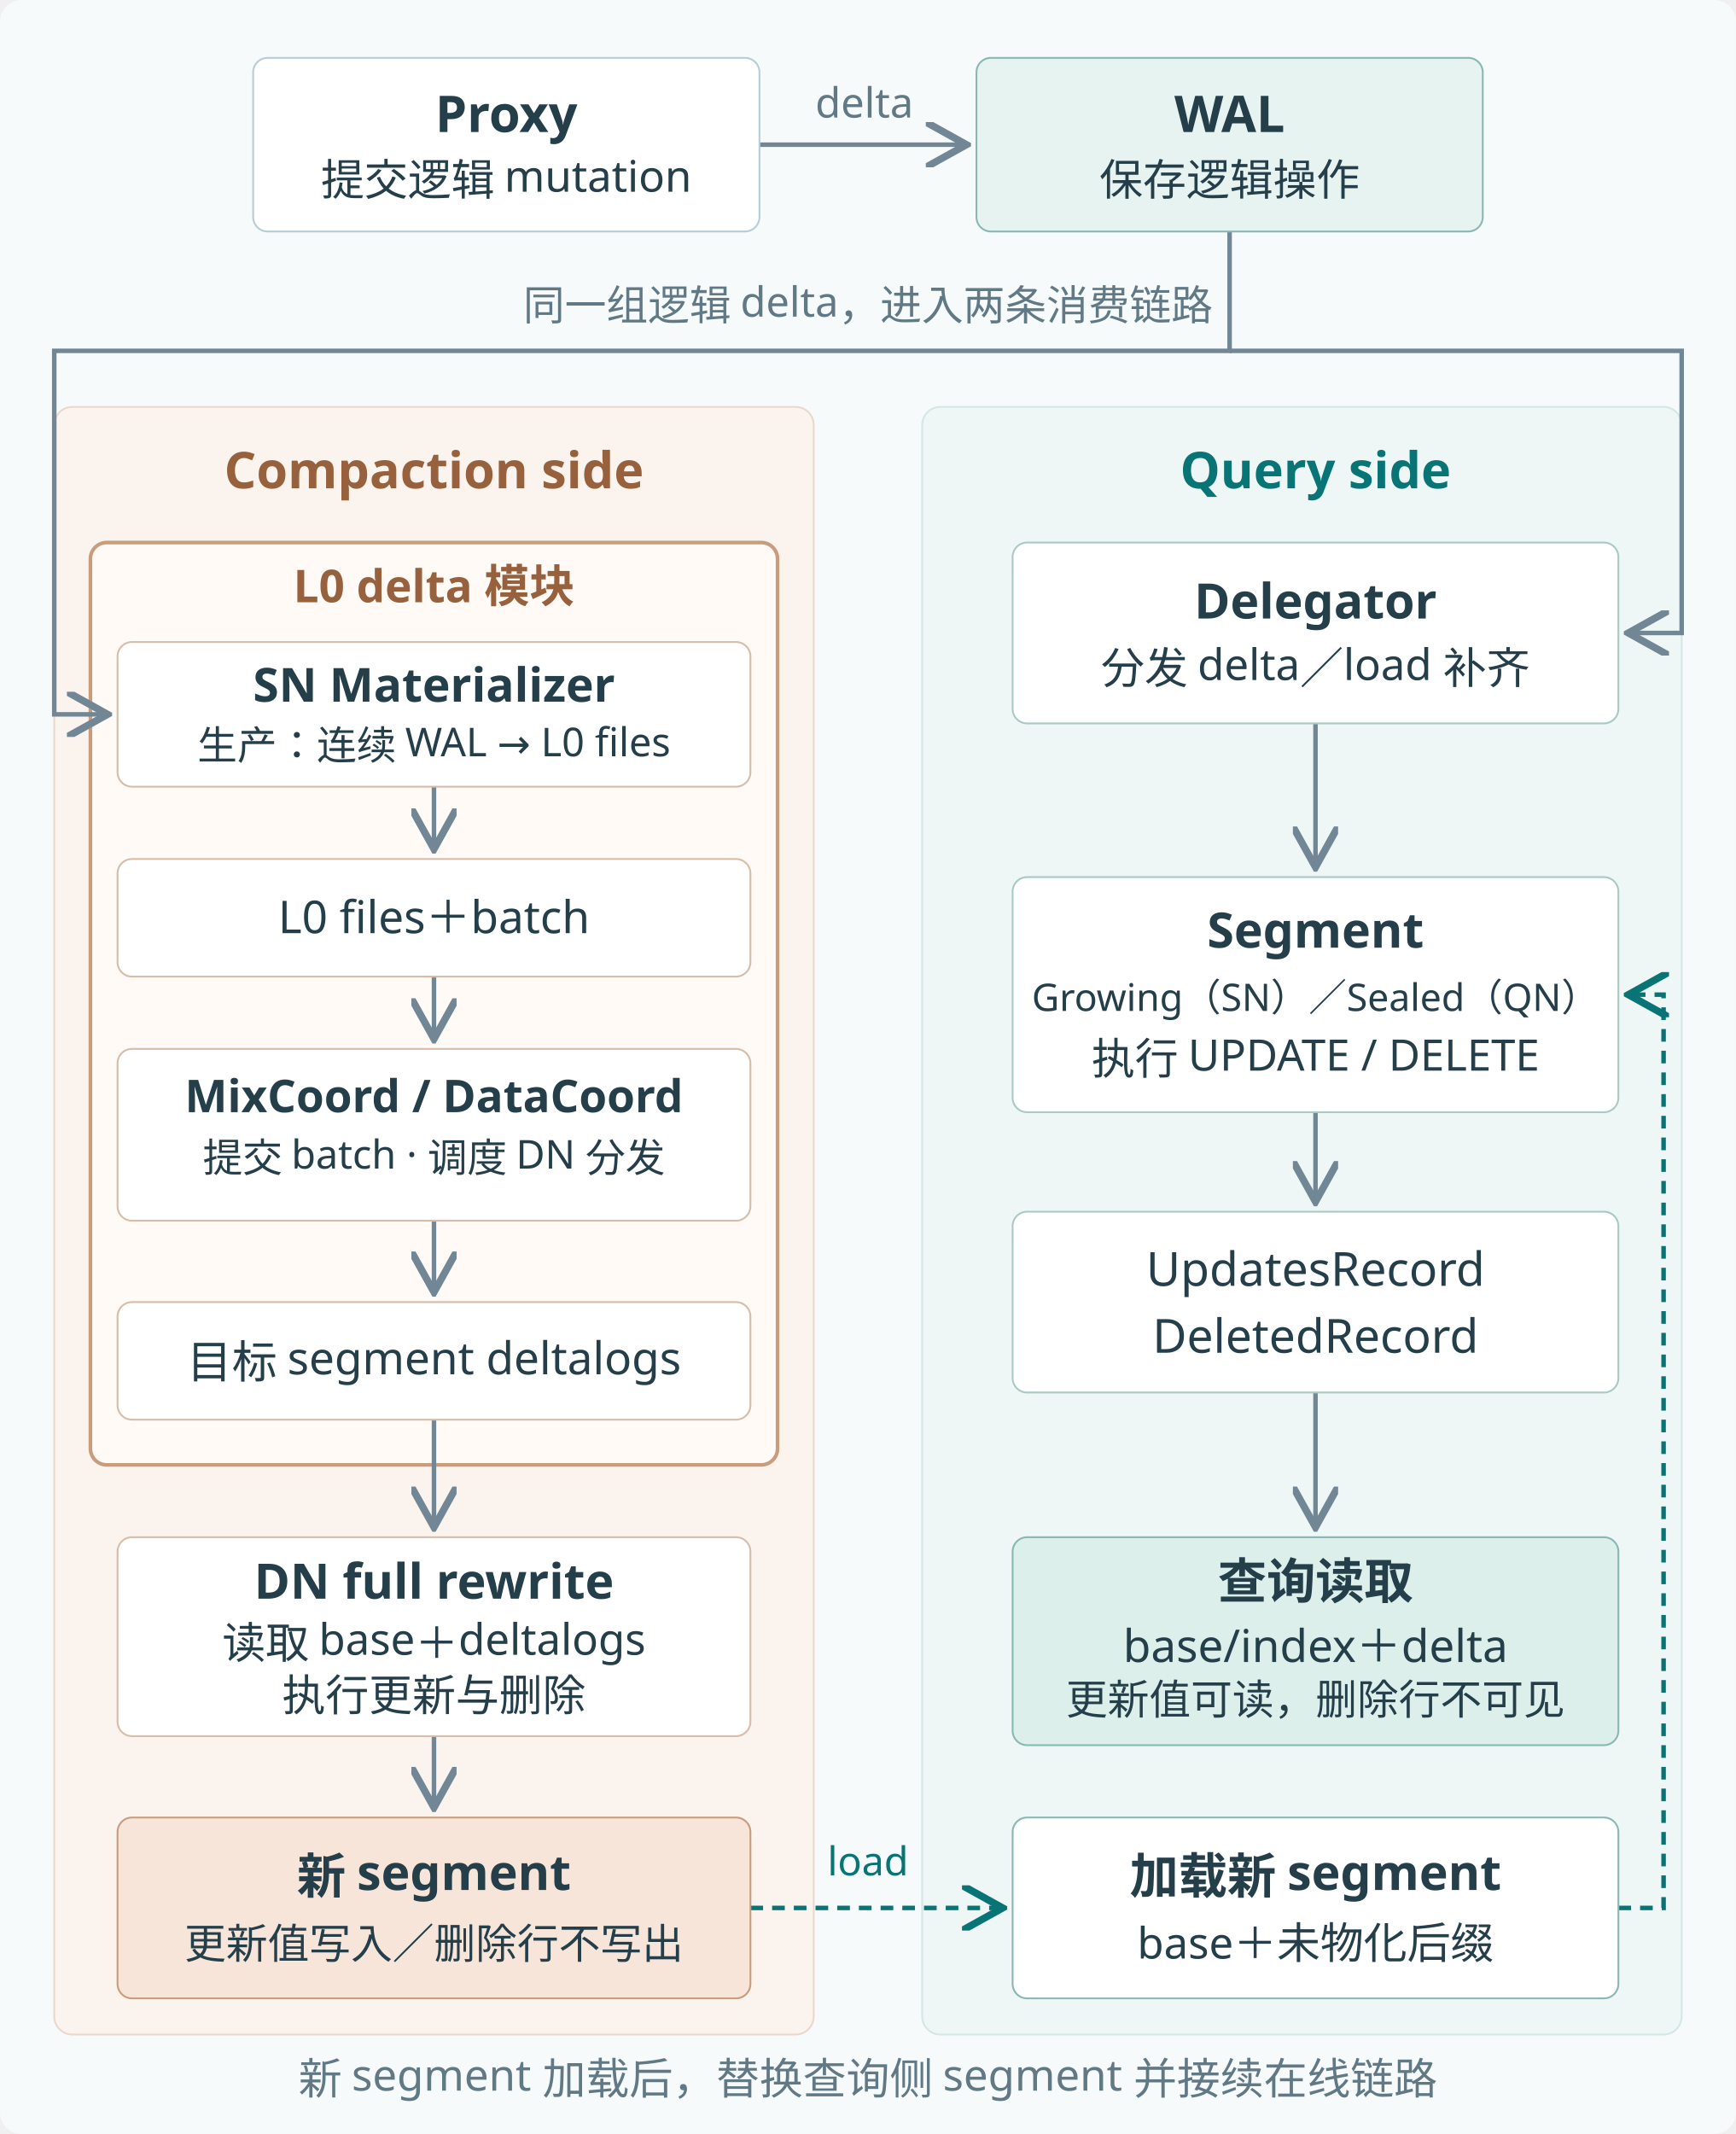
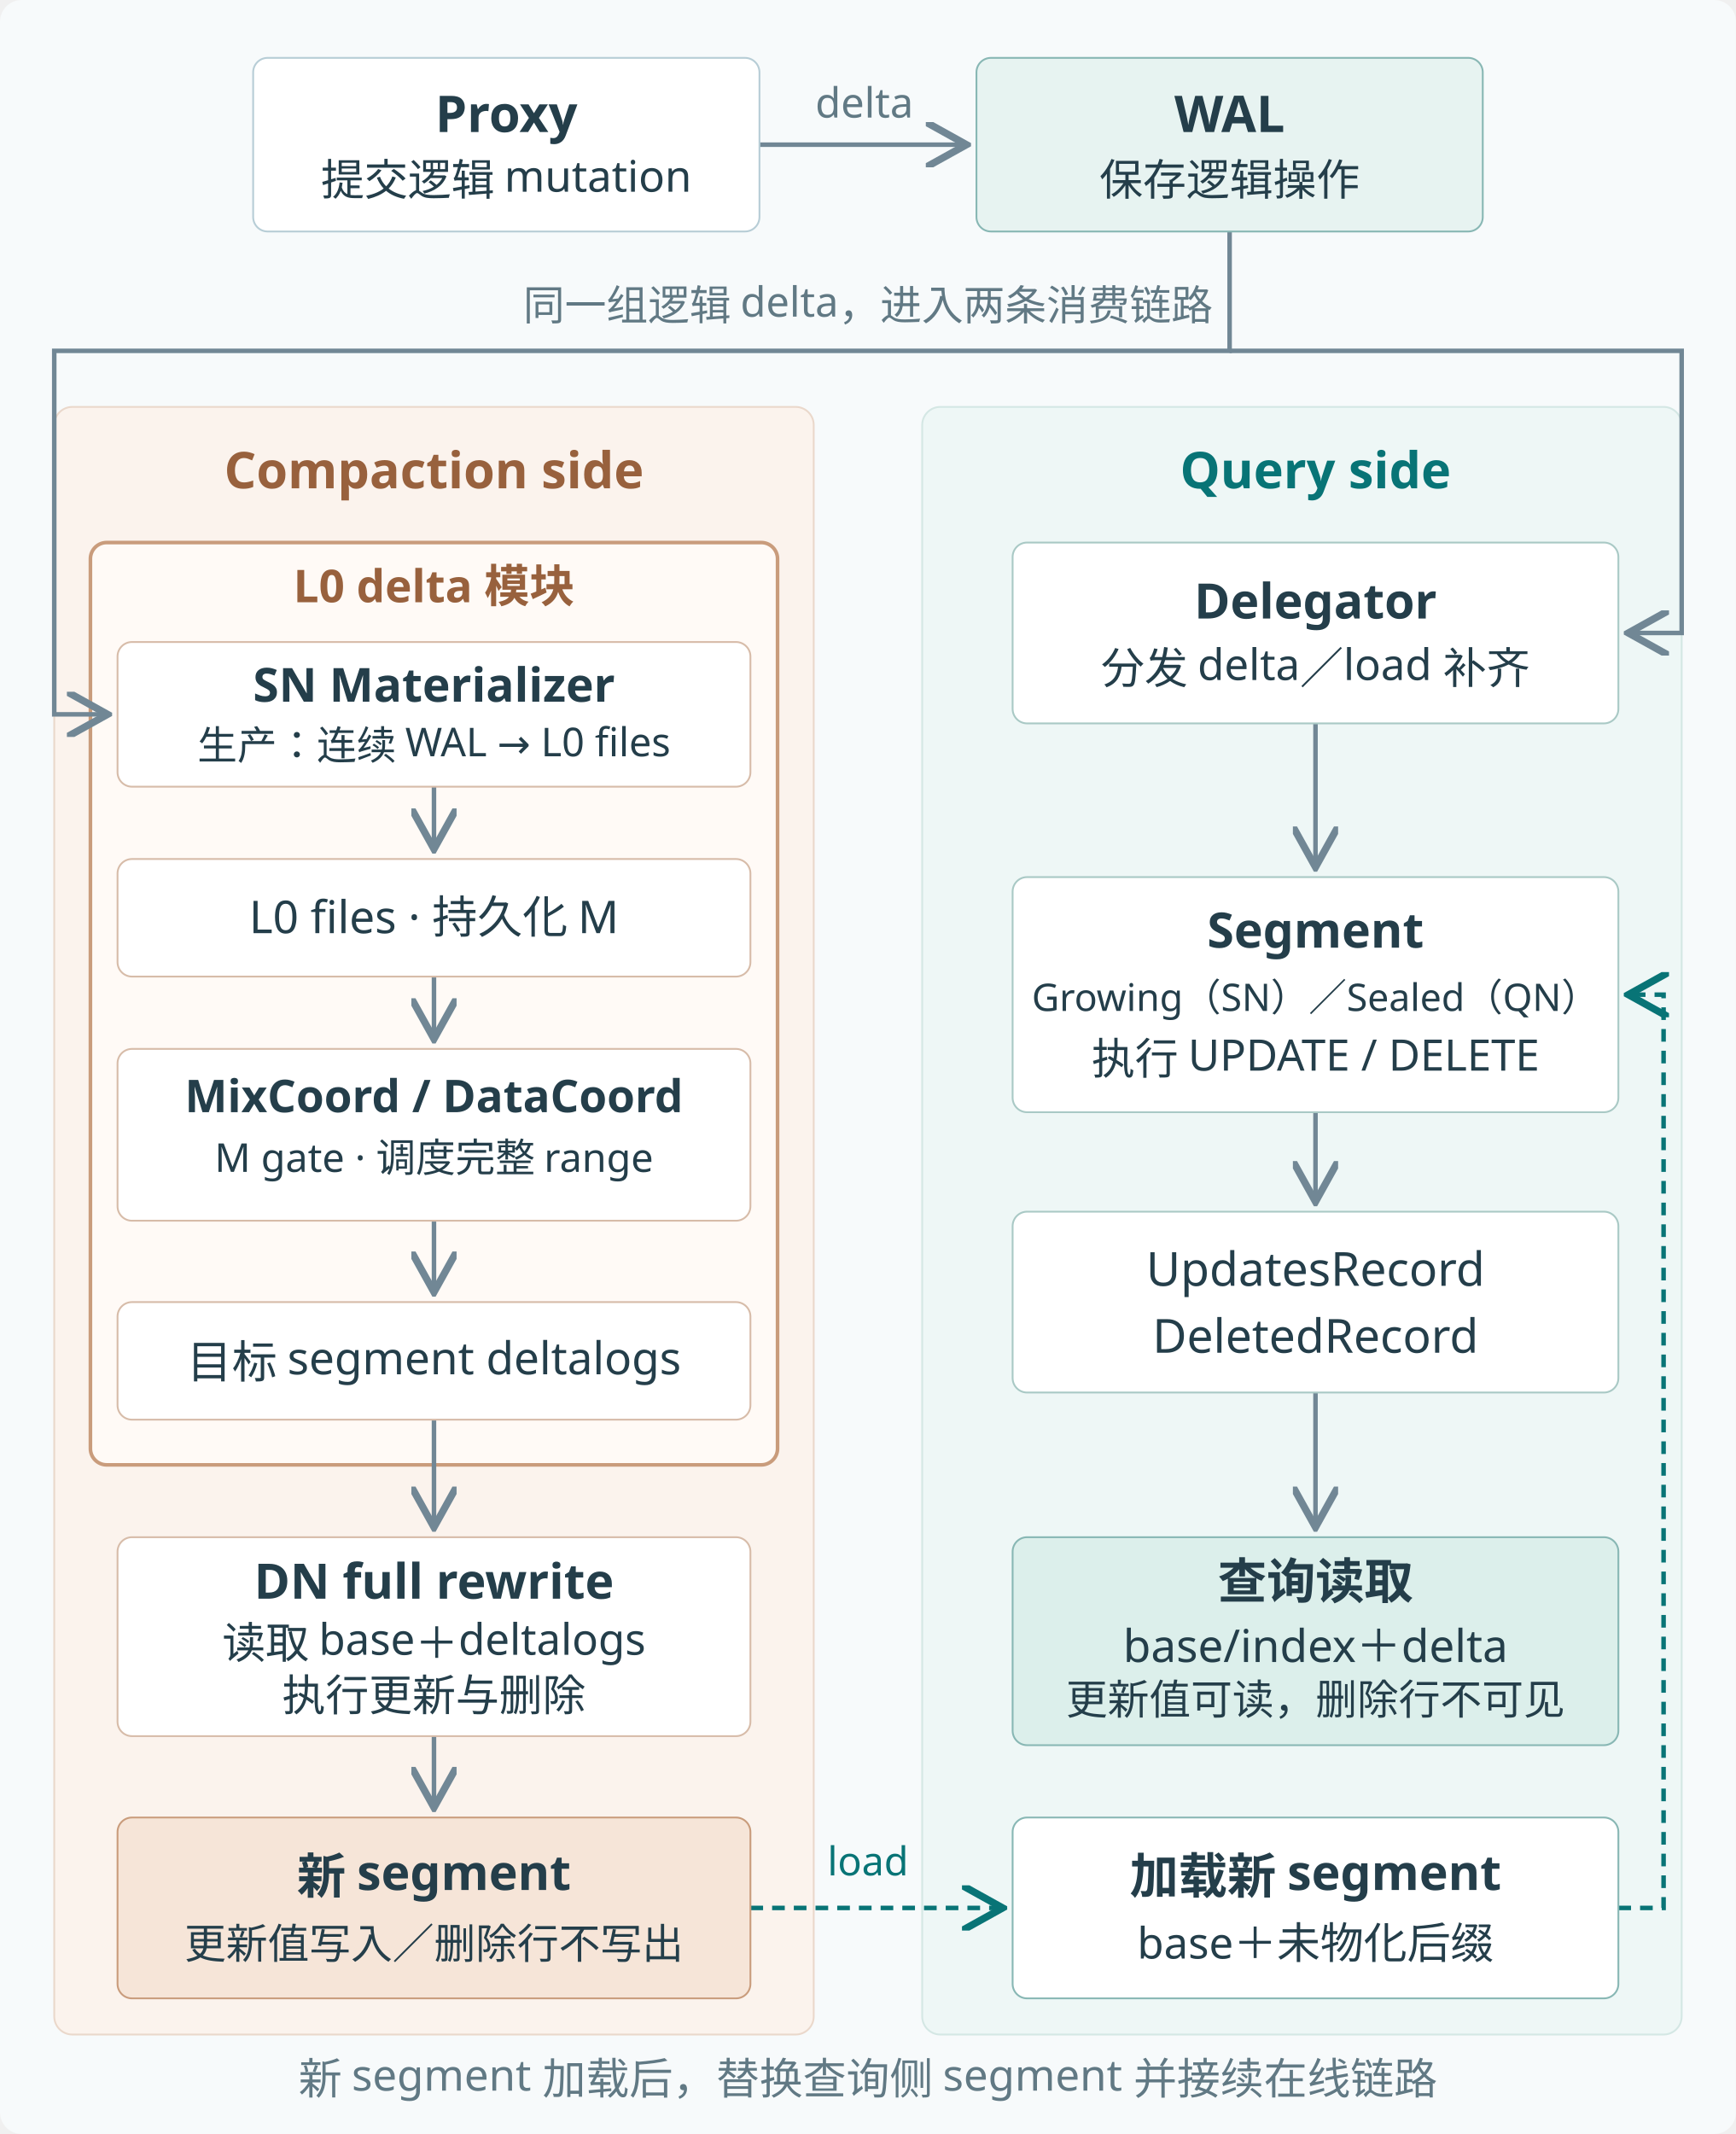
<svg xmlns="http://www.w3.org/2000/svg" width="960" height="1180" viewBox="0 0 960 1180" role="img" aria-labelledby="title desc">
  <defs>
    <marker id="arrow" markerWidth="10" markerHeight="10" refX="8" refY="5" orient="auto">
      <path d="M0 0L9 5L0 10" fill="none" stroke="#718795" stroke-width="1.6" />
    </marker>
    <marker id="return-arrow" markerWidth="10" markerHeight="10" refX="8" refY="5" orient="auto">
      <path d="M0 0L9 5L0 10" fill="none" stroke="#087476" stroke-width="1.6" />
    </marker>
  </defs>
  <rect width="960" height="1180" rx="12" fill="#f7fafb" />
  <rect x="510" y="225" width="420" height="900" rx="10" fill="#eef7f6" stroke="#d4e7e4" />
  <rect x="30" y="225" width="420" height="900" rx="10" fill="#fbf3ed" stroke="#ead8cb" />
  <rect x="50" y="300" width="380" height="510" rx="9" fill="#fffaf6" stroke="#c99c7c" stroke-width="2" />
  <g fill="none" stroke="#718795" stroke-width="2.5" marker-end="url(#arrow)">
    <path d="M420 80H532" />
    <path d="M680 128V194H30V395H57" />
    <path d="M680 194H930V350H903" />
    <path d="M727.5 400V477" />
    <path d="M727.5 615V662" />
    <path d="M727.5 770V842" />
    <path d="M240 435V467" />
    <path d="M240 540V572" />
    <path d="M240 675V712" />
    <path d="M240 785V842" />
    <path d="M240 960V997" />
  </g>
  <g fill="none" stroke="#087476" stroke-width="2.5" stroke-dasharray="7 5" marker-end="url(#return-arrow)">
    <path d="M415 1055H552" />
    <path d="M895 1055H920V550H903" />
  </g>
  <g font-family="PingFang SC,Microsoft YaHei,sans-serif" fill="#243e4a" text-anchor="middle">
    <rect x="140" y="32" width="280" height="96" rx="8" fill="white" stroke="#b7cdd6" />
    <text x="280" y="73" font-size="28" font-weight="600">Proxy</text>
    <text x="280" y="108" font-size="24">提交逻辑 mutation</text>
    <text x="478" y="65" font-size="23" fill="#617984">delta</text>
    <rect x="540" y="32" width="280" height="96" rx="8" fill="#e7f3f1" stroke="#88b7b4" />
    <text x="680" y="73" font-size="28" font-weight="600">WAL</text>
    <text x="680" y="108" font-size="24">保存逻辑操作</text>
    <text x="480" y="177" font-size="23" fill="#617984">同一组逻辑 delta，进入两条消费链路</text>
    <text x="727.5" y="270" font-size="28" font-weight="600" fill="#087476">Query side</text>
    <text x="240" y="270" font-size="28" font-weight="600" fill="#98613d">Compaction side</text>
    <rect x="560" y="300" width="335" height="100" rx="8" fill="white" stroke="#a9c9c5" />
    <text x="727.5" y="342" font-size="27" font-weight="600">Delegator</text>
    <text x="727.5" y="378" font-size="24">分发 delta／load 补齐</text>
    <rect x="560" y="485" width="335" height="130" rx="8" fill="white" stroke="#a9c9c5" />
    <text x="727.5" y="524" font-size="27" font-weight="600">Segment</text>
    <text x="727.5" y="559" font-size="21">Growing（SN）／Sealed（QN）</text>
    <text x="727.5" y="594" font-size="24">执行 UPDATE / DELETE</text>
    <rect x="560" y="670" width="335" height="100" rx="8" fill="white" stroke="#a9c9c5" />
    <text x="727.5" y="711" font-size="26">UpdatesRecord</text>
    <text x="727.5" y="748" font-size="26">DeletedRecord</text>
    <rect x="560" y="850" width="335" height="115" rx="8" fill="#dcefeb" stroke="#88b7b4" />
    <text x="727.5" y="884" font-size="27" font-weight="600">查询读取</text>
    <text x="727.5" y="919" font-size="25">base/index＋delta</text>
    <text x="727.5" y="948" font-size="23">更新值可读，删除行不可见</text>
    <text x="240" y="333" font-size="25" font-weight="600" fill="#98613d">L0 delta 模块</text>
    <rect x="65" y="355" width="350" height="80" rx="8" fill="white" stroke="#d7bca9" />
    <text x="240" y="388" font-size="26" font-weight="600">SN Materializer</text>
    <text x="240" y="420" font-size="22">生产：连续 WAL → L0 files</text>
    <rect x="65" y="475" width="350" height="65" rx="8" fill="white" stroke="#d7bca9" />
-     <text x="240" y="516" font-size="25">L0 files＋batch</text>
+     <text x="240" y="516" font-size="25">L0 files · 持久化 M</text>
    <rect x="65" y="580" width="350" height="95" rx="8" fill="white" stroke="#d7bca9" />
    <text x="240" y="615" font-size="25" font-weight="600">MixCoord / DataCoord</text>
-     <text x="240" y="648" font-size="22">提交 batch · 调度 DN 分发</text>
+     <text x="240" y="648" font-size="22">M gate · 调度完整 range</text>
    <rect x="65" y="720" width="350" height="65" rx="8" fill="white" stroke="#d7bca9" />
    <text x="240" y="762" font-size="25">目标 segment deltalogs</text>
    <rect x="65" y="850" width="350" height="110" rx="8" fill="white" stroke="#d7bca9" />
    <text x="240" y="884" font-size="27" font-weight="600">DN full rewrite</text>
    <text x="240" y="917" font-size="24">读取 base＋deltalogs</text>
    <text x="240" y="946" font-size="24">执行更新与删除</text>
    <rect x="65" y="1005" width="350" height="100" rx="8" fill="#f6e5d8" stroke="#c99c7c" />
    <text x="240" y="1047" font-size="27" font-weight="600">新 segment</text>
    <text x="240" y="1083" font-size="23">更新值写入／删除行不写出</text>
    <rect x="560" y="1005" width="335" height="100" rx="8" fill="white" stroke="#88b7b4" />
    <text x="727.5" y="1047" font-size="27" font-weight="600">加载新 segment</text>
    <text x="727.5" y="1083" font-size="24">base＋未物化后缀</text>
    <text x="480" y="1037" font-size="22" fill="#087476">load</text>
    <text x="480" y="1158" font-size="24" fill="#617984">新 segment 加载后，替换查询侧 segment 并接续在线链路</text>
  </g>
</svg>
